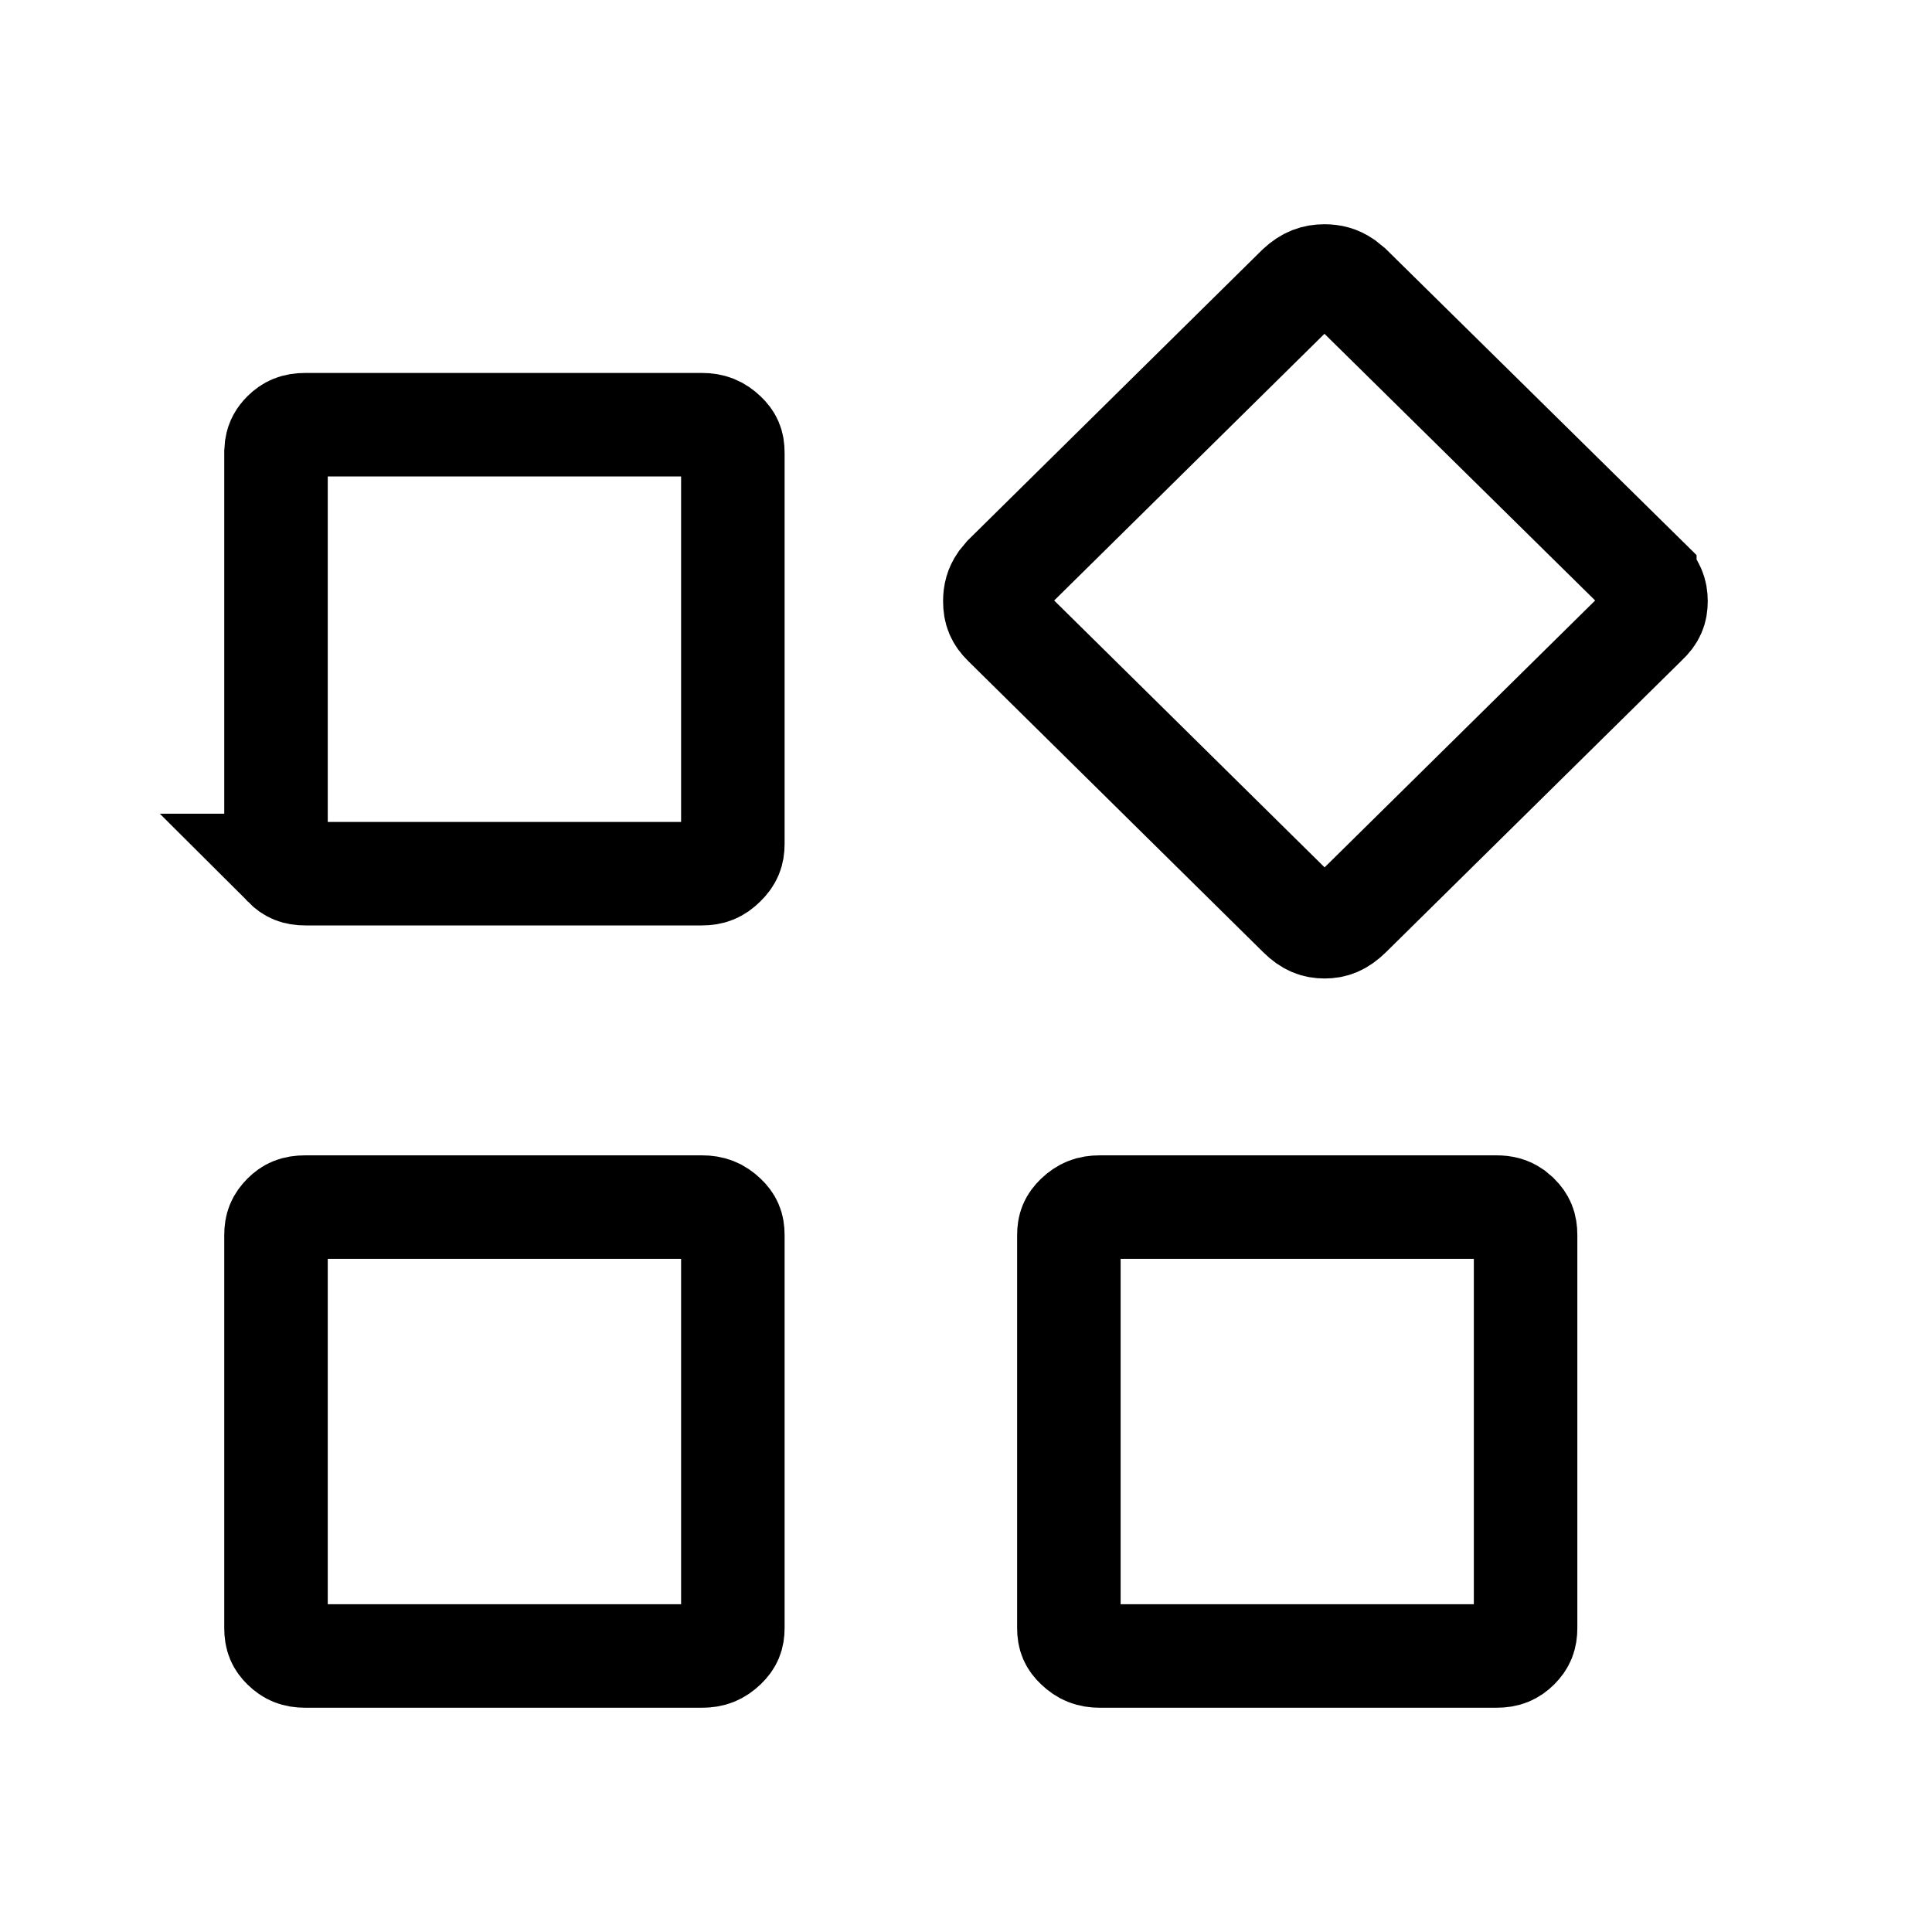
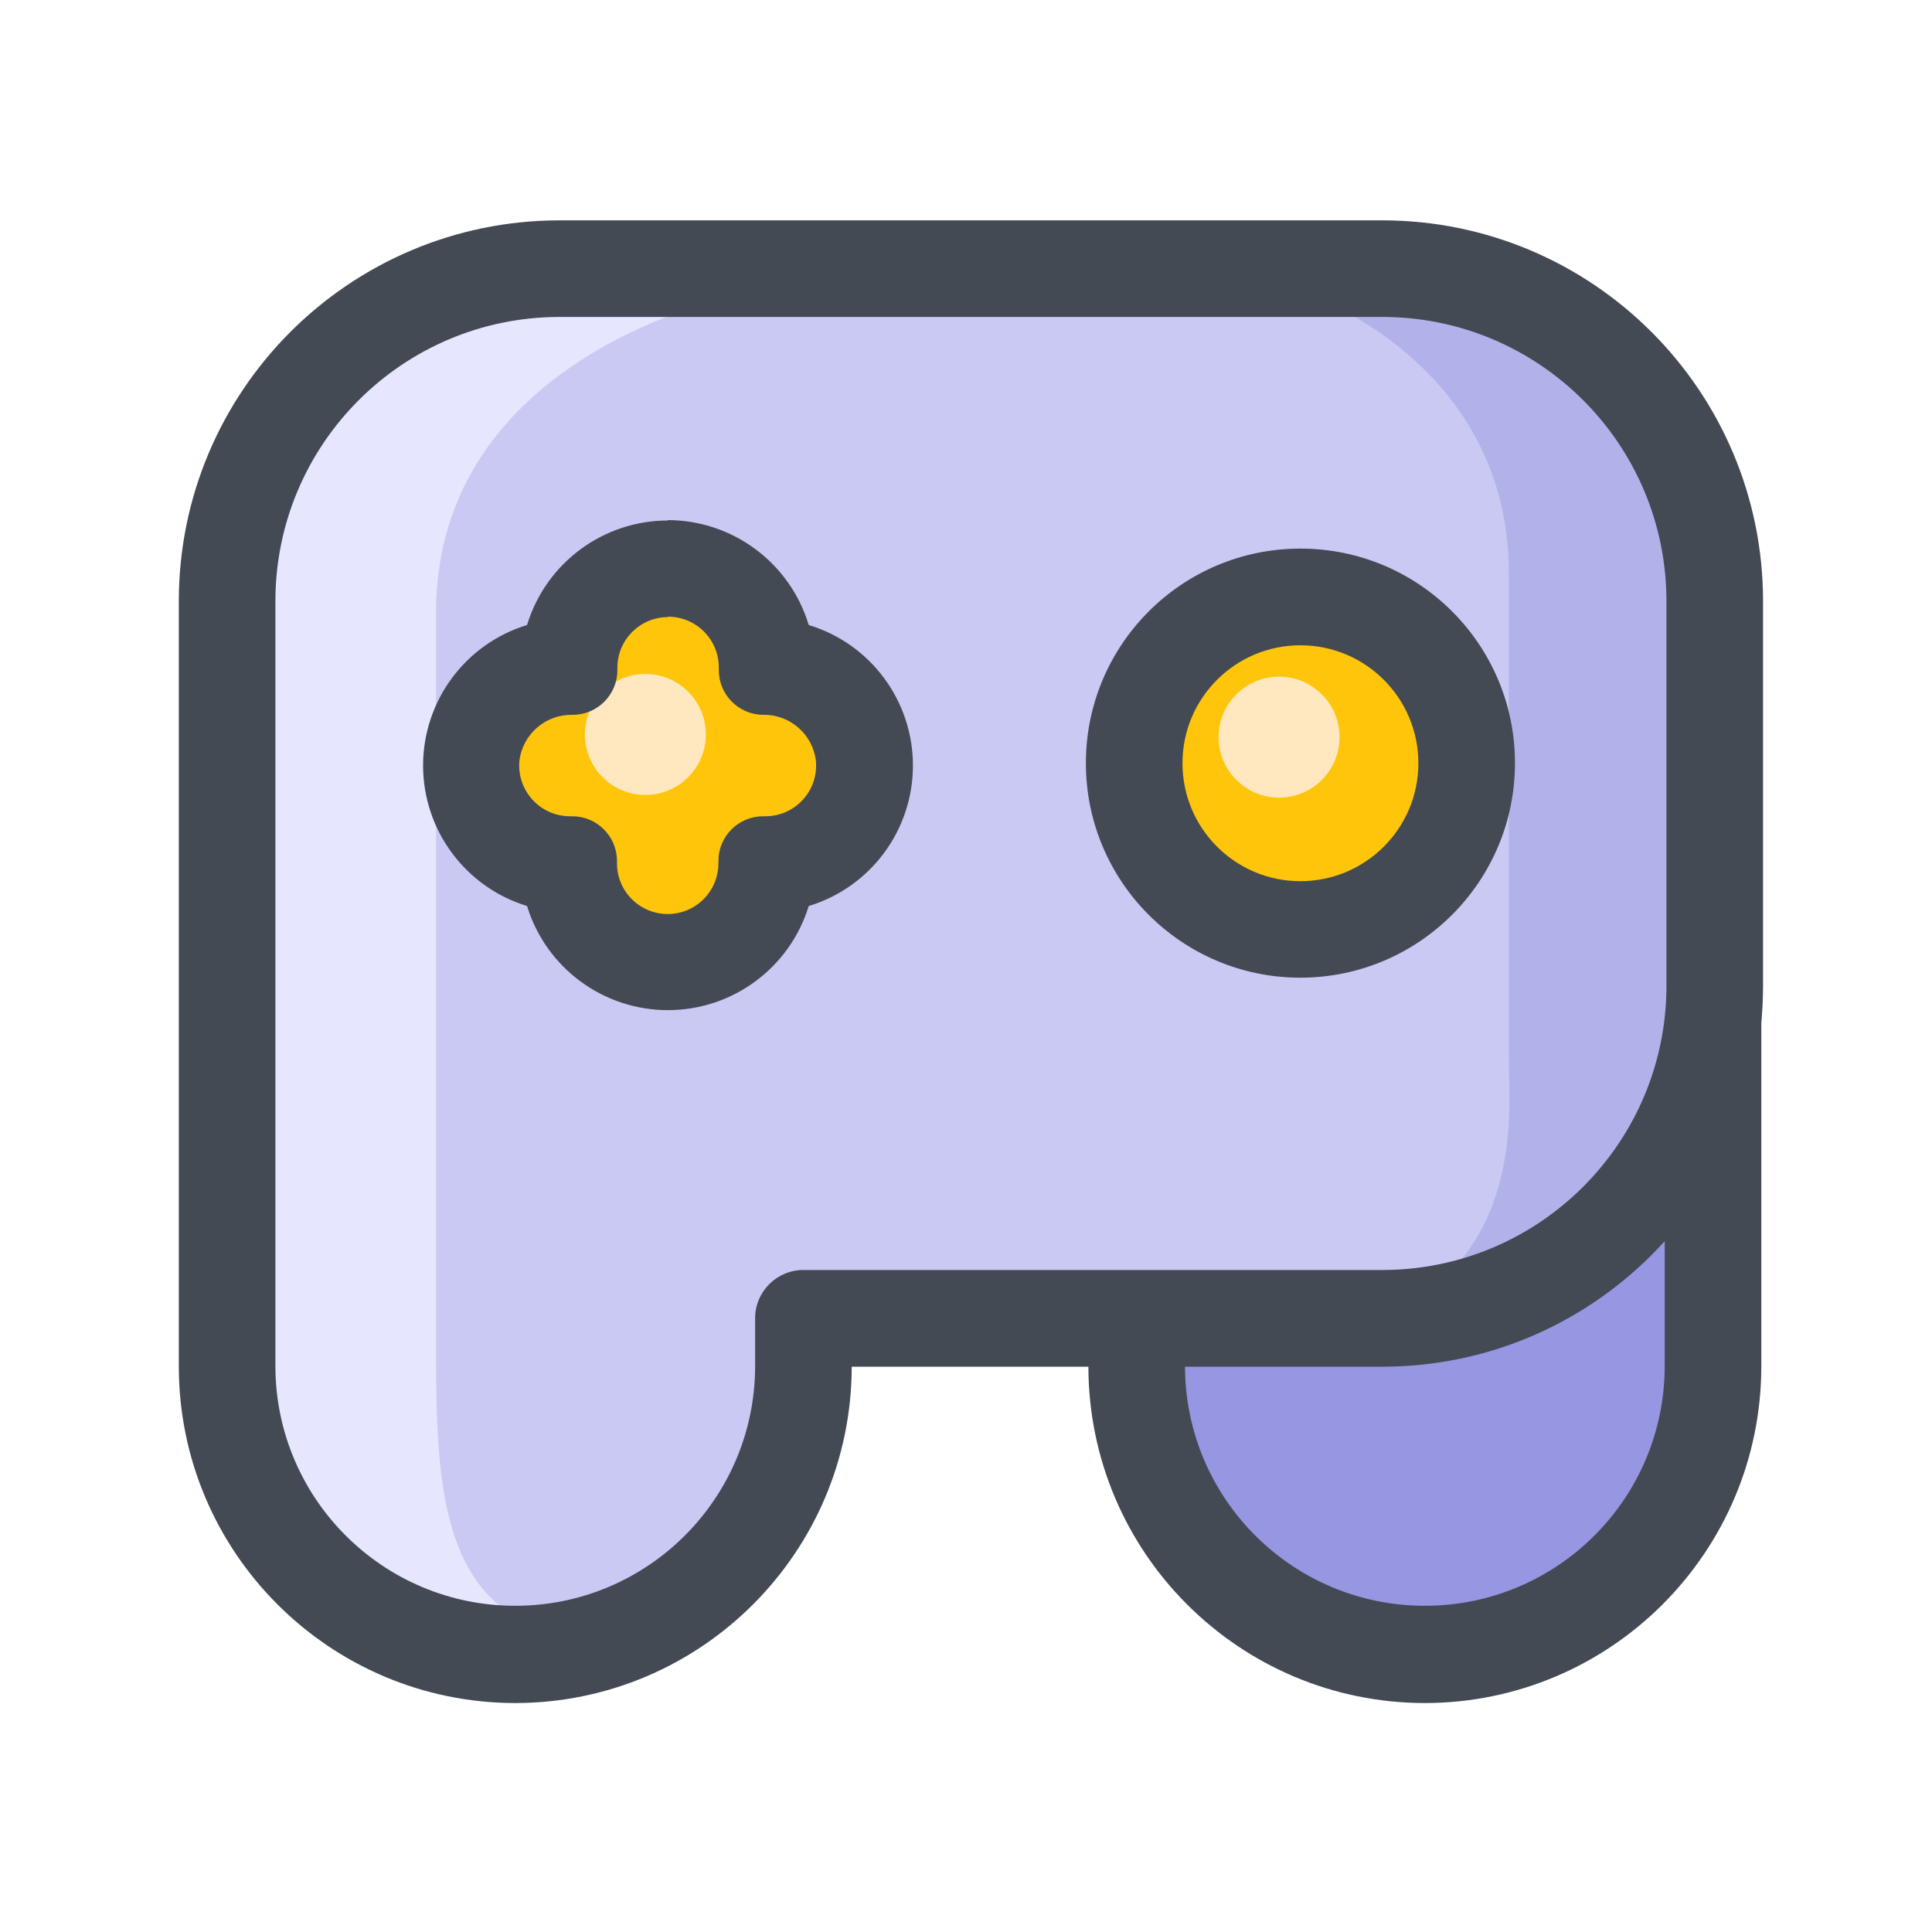
- <svg xmlns="http://www.w3.org/2000/svg" viewBox="0 0 28 28" fill="none">
-   <path d="M4.426 17.494H10.171C10.315 17.494 10.409 17.533 10.506 17.625C10.589 17.705 10.621 17.774 10.621 17.9V23.594C10.621 23.714 10.591 23.785 10.506 23.868C10.408 23.961 10.317 24 10.171 24H4.426C4.283 24 4.199 23.962 4.112 23.878C4.035 23.802 4 23.731 4 23.594V17.9C4 17.771 4.033 17.695 4.118 17.61C4.196 17.533 4.274 17.494 4.426 17.494ZM15.941 17.494H21.685C21.792 17.494 21.866 17.515 21.933 17.561L21.998 17.616C22.077 17.695 22.11 17.769 22.11 17.9V23.594C22.11 23.721 22.078 23.798 21.995 23.881C21.914 23.961 21.832 24 21.685 24H15.941C15.797 24 15.703 23.96 15.606 23.868C15.523 23.789 15.491 23.72 15.491 23.594V17.9C15.491 17.779 15.521 17.708 15.606 17.625C15.704 17.532 15.796 17.494 15.941 17.494ZM19.195 4C19.302 4 19.392 4.023 19.482 4.084L19.574 4.158L23.838 8.359V8.36C23.966 8.487 24 8.589 24 8.713C24 8.837 23.967 8.925 23.855 9.029L23.847 9.037L23.838 9.046L19.561 13.265C19.428 13.396 19.322 13.431 19.197 13.431C19.07 13.431 18.963 13.394 18.836 13.268L18.833 13.265L14.558 9.046C14.455 8.945 14.418 8.855 14.418 8.713C14.418 8.606 14.441 8.519 14.5 8.433L14.572 8.346L18.819 4.155C18.946 4.038 19.057 4 19.195 4ZM4.426 6.155H10.171C10.315 6.155 10.409 6.195 10.506 6.287C10.589 6.367 10.621 6.435 10.621 6.562V12.231C10.621 12.355 10.589 12.436 10.493 12.53C10.396 12.626 10.31 12.662 10.171 12.662H4.426C4.291 12.662 4.212 12.628 4.127 12.543H4.128C4.035 12.448 4 12.364 4 12.231V6.562L4.007 6.474C4.02 6.395 4.053 6.337 4.115 6.274C4.197 6.194 4.279 6.155 4.426 6.155Z" stroke="currentColor" stroke-width="1.5" />
+ <svg xmlns="http://www.w3.org/2000/svg" t="1769311810524" class="icon" viewBox="0 0 1024 1024" version="1.1" p-id="1963" width="256" height="256">
+   <path d="M755.2 877.056a152.781 152.781 0 0 0 152.73-152.73V475.085h-305.459v249.242a152.73 152.73 0 0 0 152.73 152.73z" fill="#9696E2" p-id="1964" />
+   <path d="M755.2 902.656a178.534 178.534 0 0 1-178.33-178.33V475.085a25.6 25.6 0 0 1 25.6-25.6h305.459a25.6 25.6 0 0 1 25.6 25.6v249.242a178.586 178.586 0 0 1-178.33 178.33z m-127.13-401.971v223.642a127.13 127.13 0 0 0 254.259 0V500.685z" fill="#434A54" p-id="1965" />
+   <path d="M732.723 142.387h-436.224a176.128 176.128 0 0 0-176.128 176.128v405.811a152.73 152.73 0 0 0 152.73 152.73 152.781 152.781 0 0 0 152.73-152.73v-25.6h306.893a176.128 176.128 0 0 0 176.128-176.128V318.515a176.128 176.128 0 0 0-176.128-176.128z" fill="#C9C9F4" p-id="1966" />
+   <path d="M386.048 157.696v-15.36h-102.4c-90.317 0-163.482 78.848-163.482 176.128v405.811c0 77.466 53.504 141.414 122.88 151.347 19.61-1.485 40.397-3.482 62.515-6.042l1.178-0.41c-73.114-12.493-75.622-77.824-75.622-155.085V324.403C231.322 189.44 386.048 157.696 386.048 157.696z" fill="#E6E6FF" p-id="1967" />
+   <path d="M743.014 142.387h-64.768v7.629s121.498 33.894 121.498 154.163v257.997c0 26.522 8.602 102.81-67.021 136.602h10.24c91.597 0 165.837-78.848 165.837-176.128V318.515c0.051-97.28-74.24-176.128-165.786-176.128z" fill="#B2B2EA" p-id="1968" />
+   <path d="M273.101 902.656a178.534 178.534 0 0 1-178.33-178.33V318.515a201.933 201.933 0 0 1 201.728-201.728h436.224a201.933 201.933 0 0 1 201.728 201.728v204.134a201.933 201.933 0 0 1-201.728 201.728H451.43a178.534 178.534 0 0 1-178.33 178.278z m23.398-734.669a150.682 150.682 0 0 0-150.528 150.528v405.811a127.13 127.13 0 0 0 254.259 0v-25.6a25.6 25.6 0 0 1 25.6-25.6h306.893a150.682 150.682 0 0 0 150.528-150.528V318.515a150.682 150.682 0 0 0-150.528-150.528z" fill="#434A54" p-id="1969" />
+   <path d="M410.214 375.757A26.317 26.317 0 0 1 384 349.44V348.16a29.798 29.798 0 0 0-29.798-29.798A29.747 29.747 0 0 0 324.301 348.16v1.382a26.317 26.317 0 0 1-26.317 26.317 30.72 30.72 0 0 0-31.181 29.03 29.798 29.798 0 0 0 29.798 30.72h1.382a26.317 26.317 0 0 1 26.317 26.317v1.382a29.798 29.798 0 0 0 29.798 29.798A29.85 29.85 0 0 0 384 463.053v-1.382A26.317 26.317 0 0 1 410.214 435.2h1.382a29.85 29.85 0 0 0 29.798-30.72 30.72 30.72 0 0 0-31.181-28.723z" fill="#FFC50B" p-id="1970" />
+   <path d="M342.067 389.274m-32.051 0a32.051 32.051 0 1 0 64.102 0 32.051 32.051 0 1 0-64.102 0Z" fill="#FFE8C0" p-id="1971" />
+   <path d="M354.099 326.861a26.88 26.88 0 0 1 26.88 26.88v1.229A23.706 23.706 0 0 0 404.48 378.88a27.648 27.648 0 0 1 27.955 24.32 26.88 26.88 0 0 1-26.726 29.44H404.48a23.706 23.706 0 0 0-23.706 23.706v1.229a26.88 26.88 0 1 1-53.76 0v-1.229a23.706 23.706 0 0 0-23.706-23.706H302.08a26.931 26.931 0 0 1-26.778-29.44A27.75 27.75 0 0 1 303.514 378.88a23.706 23.706 0 0 0 23.706-23.706v-1.229a26.88 26.88 0 0 1 26.88-26.88m0-51.2a78.131 78.131 0 0 0-74.752 55.398 77.875 77.875 0 0 0 0 148.941 78.08 78.08 0 0 0 149.299 0 77.824 77.824 0 0 0 0-148.941 78.182 78.182 0 0 0-74.752-55.603z" fill="#434A54" p-id="1972" />
+   <path d="M689.306 404.48m-88.064 0a88.064 88.064 0 1 0 176.128 0 88.064 88.064 0 1 0-176.128 0Z" fill="#FFC50B" p-id="1973" />
+   <path d="M677.939 390.707m-32.051 0a32.051 32.051 0 1 0 64.102 0 32.051 32.051 0 1 0-64.102 0Z" fill="#FFE8C0" p-id="1974" />
+   <path d="M689.306 518.195A113.715 113.715 0 1 1 802.97 404.48a113.818 113.818 0 0 1-113.664 113.715z m0-176.179a62.515 62.515 0 1 0 62.464 62.464 62.515 62.515 0 0 0-62.464-62.464z" fill="#434A54" p-id="1975" />
</svg>
